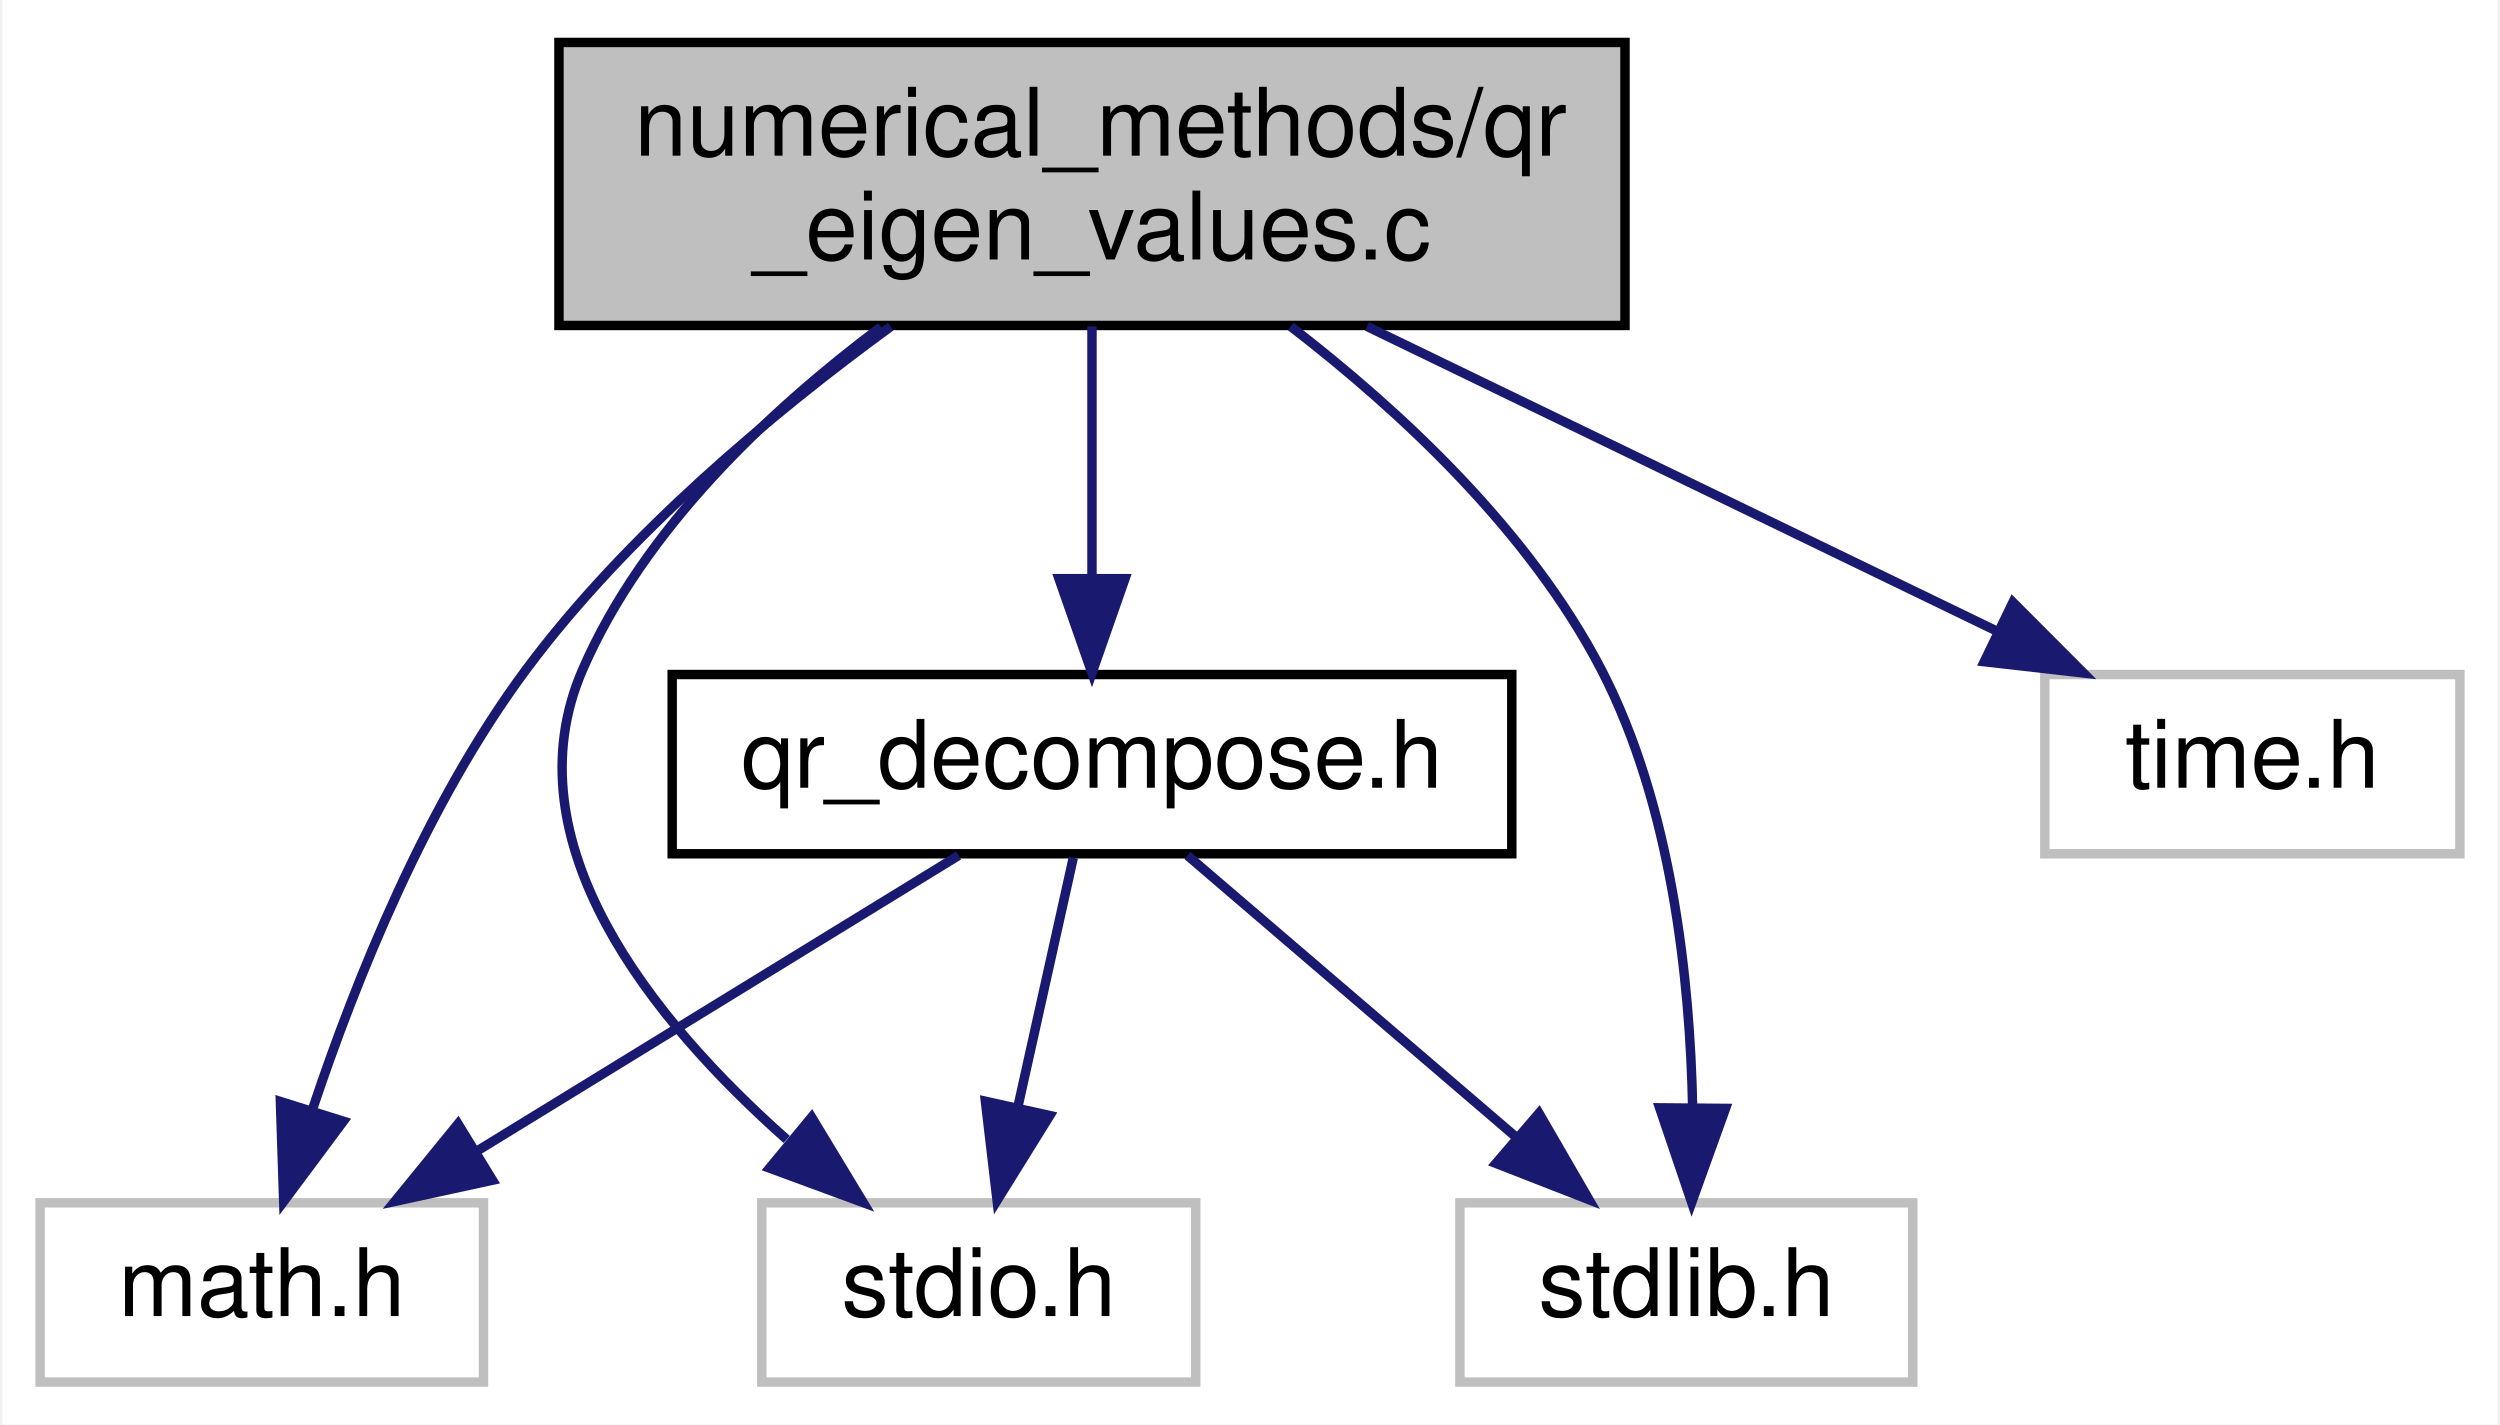
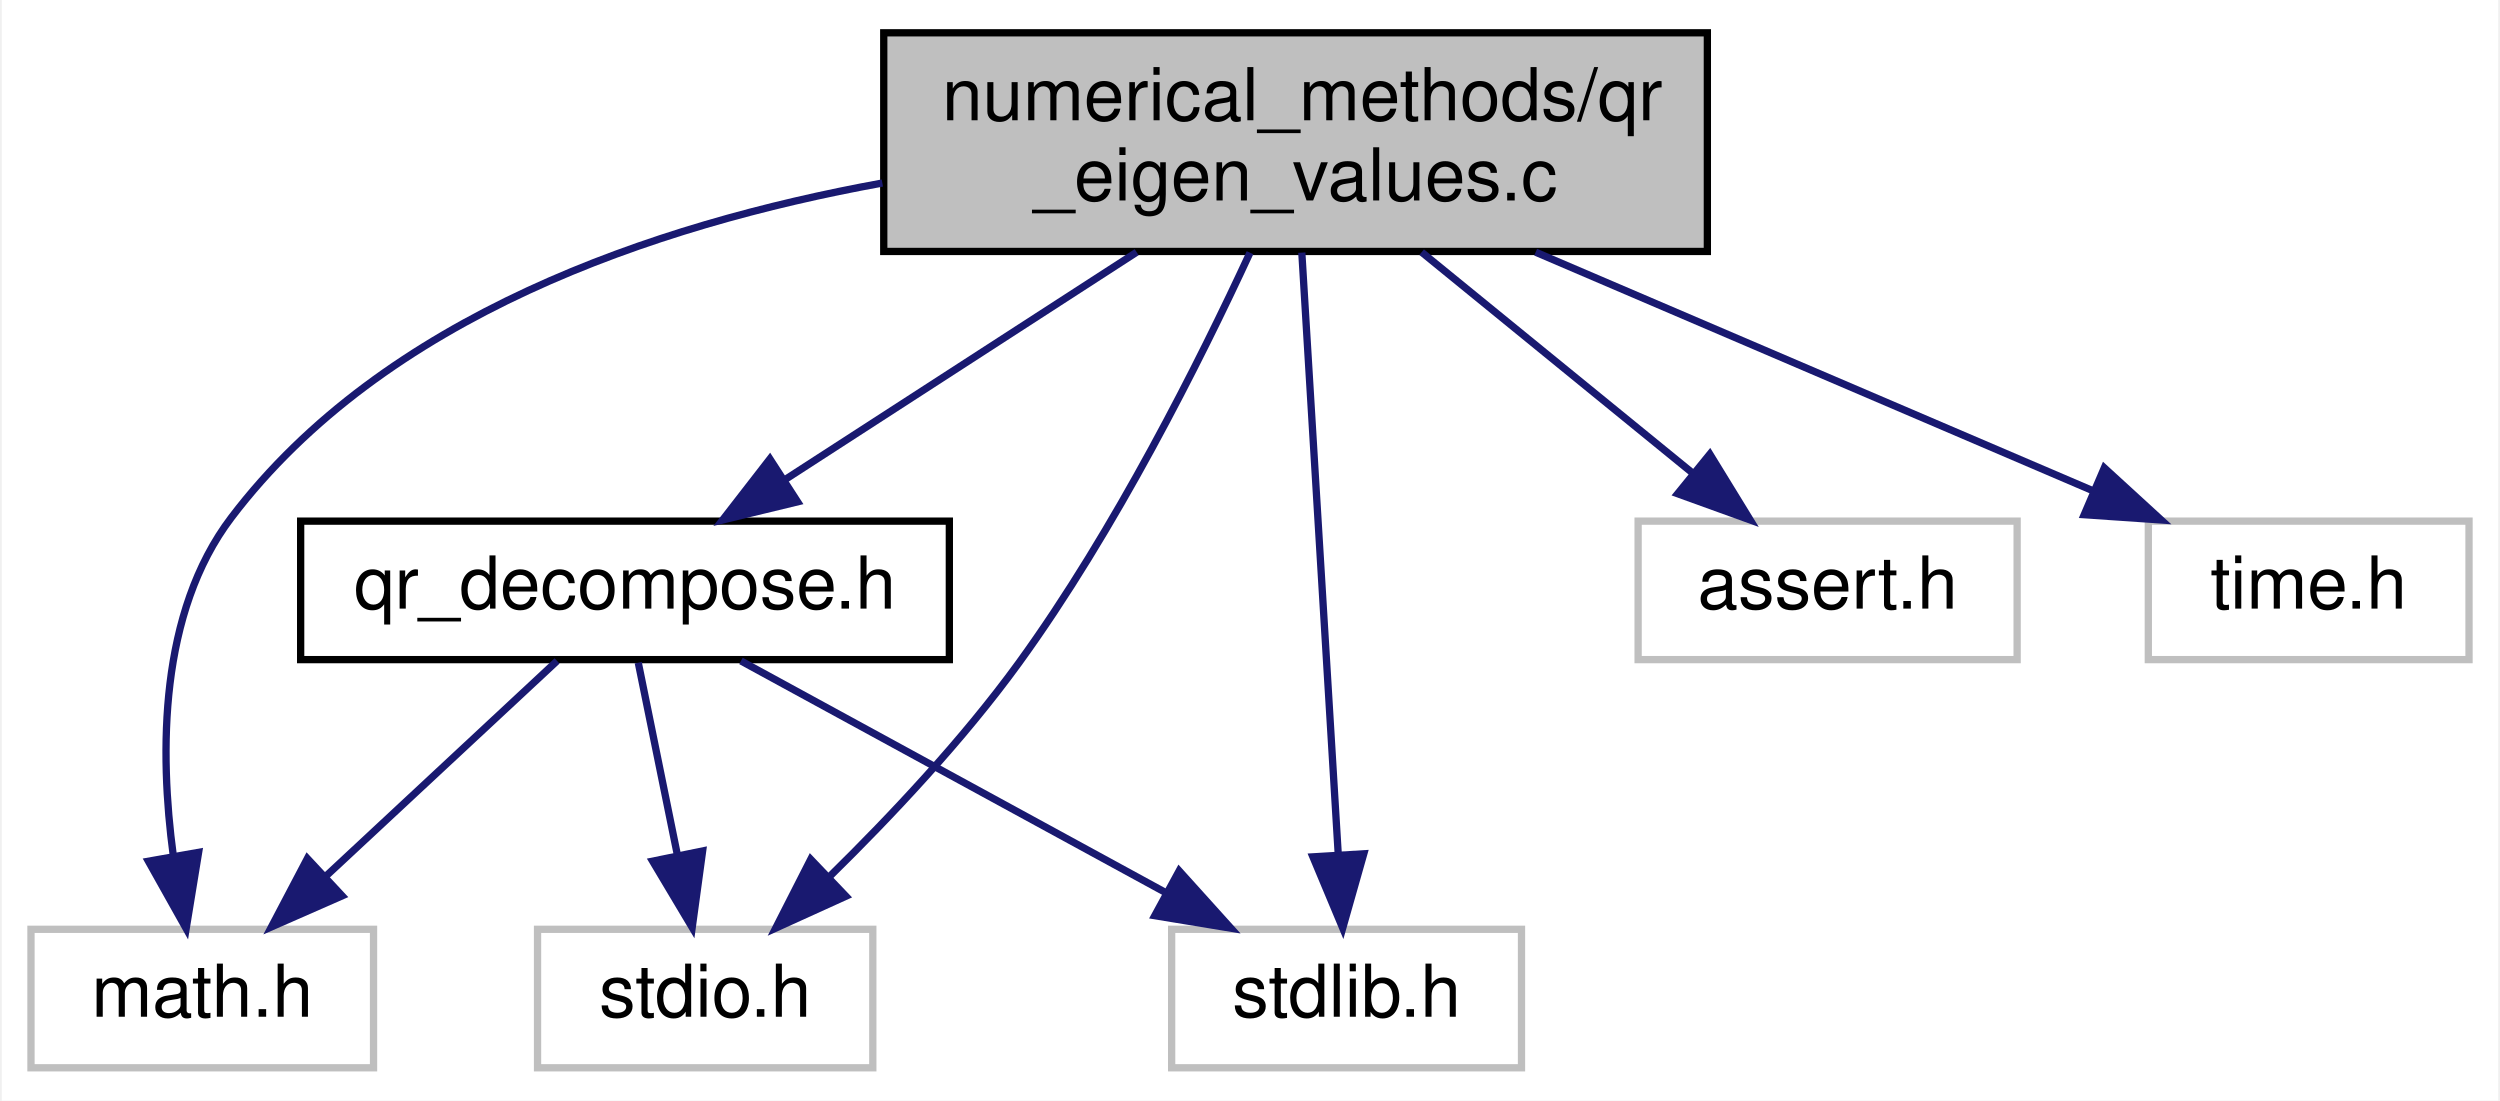
- <svg xmlns="http://www.w3.org/2000/svg" xmlns:xlink="http://www.w3.org/1999/xlink" width="265pt" height="151pt" viewBox="0.00 0.00 264.50 151.00">
+ <svg xmlns="http://www.w3.org/2000/svg" xmlns:xlink="http://www.w3.org/1999/xlink" width="343pt" height="151pt" viewBox="0.00 0.00 342.50 151.00">
  <g id="graph0" class="graph" transform="scale(1 1) rotate(0) translate(4 147)">
-     <polygon fill="white" stroke="transparent" points="-4,4 -4,-147 260.5,-147 260.5,4 -4,4" />
+     <polygon fill="white" stroke="transparent" points="-4,4 -4,-147 338.5,-147 338.5,4 -4,4" />
    <g id="node1" class="node">
      <g id="a_node1">
        <a xlink:title="Compute real eigen values and eigen vectors of a symmetric matrix using QR decomposition method.">
-           <polygon fill="#bfbfbf" stroke="black" points="55,-112.5 55,-142.5 168,-142.5 168,-112.5 55,-112.5" />
-           <text text-anchor="start" x="63" y="-130.5" font-family="Helvetica,sans-Serif" font-size="10.00">numerical_methods/qr</text>
-           <text text-anchor="middle" x="111.5" y="-119.5" font-family="Helvetica,sans-Serif" font-size="10.00">_eigen_values.c</text>
+           <polygon fill="#bfbfbf" stroke="black" points="117,-112.5 117,-142.5 230,-142.5 230,-112.5 117,-112.5" />
+           <text text-anchor="start" x="125" y="-130.5" font-family="Helvetica,sans-Serif" font-size="10.00">numerical_methods/qr</text>
+           <text text-anchor="middle" x="173.5" y="-119.5" font-family="Helvetica,sans-Serif" font-size="10.00">_eigen_values.c</text>
        </a>
      </g>
    </g>
    <g id="node2" class="node">
      <g id="a_node2">
        <a xlink:href="../../d4/d68/qr__decompose_8h.html" target="_top" xlink:title="Library functions to compute QR decomposition of a given matrix.">
-           <polygon fill="white" stroke="black" points="67,-56.5 67,-75.5 156,-75.5 156,-56.5 67,-56.5" />
-           <text text-anchor="middle" x="111.5" y="-63.5" font-family="Helvetica,sans-Serif" font-size="10.00">qr_decompose.h</text>
+           <polygon fill="white" stroke="black" points="37,-56.5 37,-75.5 126,-75.5 126,-56.5 37,-56.5" />
+           <text text-anchor="middle" x="81.5" y="-63.5" font-family="Helvetica,sans-Serif" font-size="10.00">qr_decompose.h</text>
        </a>
      </g>
    </g>
    <g id="edge1" class="edge">
-       <path fill="none" stroke="midnightblue" d="M111.5,-112.4C111.5,-104.47 111.5,-94.46 111.5,-85.86" />
-       <polygon fill="midnightblue" stroke="midnightblue" points="115,-85.66 111.5,-75.66 108,-85.66 115,-85.66" />
+       <path fill="none" stroke="midnightblue" d="M151.7,-112.4C137.09,-102.95 117.93,-90.56 103.32,-81.11" />
+       <polygon fill="midnightblue" stroke="midnightblue" points="105.18,-78.15 94.89,-75.66 101.38,-84.03 105.18,-78.15" />
    </g>
    <g id="node3" class="node">
      <g id="a_node3">
        <a xlink:title=" ">
          <polygon fill="white" stroke="#bfbfbf" points="0,-0.5 0,-19.5 47,-19.5 47,-0.5 0,-0.5" />
          <text text-anchor="middle" x="23.5" y="-7.5" font-family="Helvetica,sans-Serif" font-size="10.00">math.h</text>
        </a>
      </g>
    </g>
-     <g id="edge5" class="edge">
-       <path fill="none" stroke="midnightblue" d="M90.16,-112.38C77.6,-103.21 62.14,-90.32 51.5,-76 40.98,-61.84 33.45,-43.11 28.87,-29.39" />
-       <polygon fill="midnightblue" stroke="midnightblue" points="32.15,-28.15 25.82,-19.65 25.47,-30.24 32.15,-28.15" />
+     <g id="edge6" class="edge">
+       <path fill="none" stroke="midnightblue" d="M116.81,-121.89C85.34,-116.16 48.43,-103.55 27.5,-76 17.57,-62.93 17.62,-43.78 19.52,-29.65" />
+       <polygon fill="midnightblue" stroke="midnightblue" points="23,-30.06 21.29,-19.6 16.11,-28.84 23,-30.06" />
    </g>
    <g id="node4" class="node">
      <g id="a_node4">
        <a xlink:title=" ">
-           <polygon fill="white" stroke="#bfbfbf" points="76.5,-0.5 76.5,-19.5 122.5,-19.5 122.5,-0.5 76.5,-0.5" />
-           <text text-anchor="middle" x="99.5" y="-7.5" font-family="Helvetica,sans-Serif" font-size="10.00">stdio.h</text>
+           <polygon fill="white" stroke="#bfbfbf" points="69.5,-0.5 69.5,-19.5 115.5,-19.5 115.5,-0.5 69.5,-0.5" />
+           <text text-anchor="middle" x="92.5" y="-7.5" font-family="Helvetica,sans-Serif" font-size="10.00">stdio.h</text>
        </a>
      </g>
    </g>
-     <g id="edge6" class="edge">
-       <path fill="none" stroke="midnightblue" d="M89.13,-112.35C77.33,-103.5 63.99,-90.95 57.5,-76 49.59,-57.76 64.85,-38.89 79.14,-26.22" />
-       <polygon fill="midnightblue" stroke="midnightblue" points="81.78,-28.58 87.26,-19.52 77.32,-23.18 81.78,-28.58" />
+     <g id="edge7" class="edge">
+       <path fill="none" stroke="midnightblue" d="M167.25,-112.33C160.44,-97.61 148.74,-74.22 135.5,-56 127.89,-45.53 118,-35.01 109.61,-26.78" />
+       <polygon fill="midnightblue" stroke="midnightblue" points="111.81,-24.04 102.17,-19.66 106.98,-29.1 111.81,-24.04" />
    </g>
    <g id="node5" class="node">
      <g id="a_node5">
        <a xlink:title=" ">
-           <polygon fill="white" stroke="#bfbfbf" points="150.5,-0.5 150.5,-19.5 198.5,-19.5 198.5,-0.5 150.5,-0.5" />
-           <text text-anchor="middle" x="174.5" y="-7.5" font-family="Helvetica,sans-Serif" font-size="10.00">stdlib.h</text>
+           <polygon fill="white" stroke="#bfbfbf" points="156.5,-0.5 156.5,-19.5 204.5,-19.5 204.5,-0.5 156.5,-0.5" />
+           <text text-anchor="middle" x="180.5" y="-7.5" font-family="Helvetica,sans-Serif" font-size="10.00">stdlib.h</text>
        </a>
      </g>
    </g>
-     <g id="edge7" class="edge">
-       <path fill="none" stroke="midnightblue" d="M132.56,-112.4C144.23,-103.41 157.88,-90.7 165.5,-76 172.95,-61.62 174.9,-43.16 175.17,-29.59" />
-       <polygon fill="midnightblue" stroke="midnightblue" points="178.66,-29.51 175.07,-19.54 171.67,-29.57 178.66,-29.51" />
+     <g id="edge8" class="edge">
+       <path fill="none" stroke="midnightblue" d="M174.36,-112.34C175.61,-91.62 177.95,-53.02 179.35,-29.9" />
+       <polygon fill="midnightblue" stroke="midnightblue" points="182.86,-29.86 179.97,-19.67 175.88,-29.44 182.86,-29.86" />
    </g>
    <g id="node6" class="node">
      <g id="a_node6">
        <a xlink:title=" ">
-           <polygon fill="white" stroke="#bfbfbf" points="212.5,-56.5 212.5,-75.5 256.5,-75.5 256.5,-56.5 212.5,-56.5" />
-           <text text-anchor="middle" x="234.5" y="-63.5" font-family="Helvetica,sans-Serif" font-size="10.00">time.h</text>
+           <polygon fill="white" stroke="#bfbfbf" points="220.5,-56.5 220.5,-75.5 272.5,-75.5 272.5,-56.5 220.5,-56.5" />
+           <text text-anchor="middle" x="246.5" y="-63.5" font-family="Helvetica,sans-Serif" font-size="10.00">assert.h</text>
        </a>
      </g>
    </g>
-     <g id="edge8" class="edge">
-       <path fill="none" stroke="midnightblue" d="M140.65,-112.4C160.92,-102.59 187.74,-89.62 207.52,-80.05" />
-       <polygon fill="midnightblue" stroke="midnightblue" points="209.12,-83.16 216.6,-75.66 206.08,-76.86 209.12,-83.16" />
+     <g id="edge5" class="edge">
+       <path fill="none" stroke="midnightblue" d="M190.8,-112.4C201.95,-103.31 216.45,-91.49 227.86,-82.19" />
+       <polygon fill="midnightblue" stroke="midnightblue" points="230.34,-84.69 235.88,-75.66 225.92,-79.26 230.34,-84.69" />
+     </g>
+     <g id="node7" class="node">
+       <g id="a_node7">
+         <a xlink:title=" ">
+           <polygon fill="white" stroke="#bfbfbf" points="290.5,-56.5 290.5,-75.5 334.5,-75.5 334.5,-56.5 290.5,-56.5" />
+           <text text-anchor="middle" x="312.5" y="-63.5" font-family="Helvetica,sans-Serif" font-size="10.00">time.h</text>
+         </a>
+       </g>
+     </g>
+     <g id="edge9" class="edge">
+       <path fill="none" stroke="midnightblue" d="M206.44,-112.4C229.66,-102.46 260.49,-89.26 282.92,-79.66" />
+       <polygon fill="midnightblue" stroke="midnightblue" points="284.46,-82.81 292.27,-75.66 281.7,-76.38 284.46,-82.81" />
    </g>
    <g id="edge2" class="edge">
-       <path fill="none" stroke="midnightblue" d="M97.36,-56.32C83.63,-47.9 62.56,-34.97 46.44,-25.07" />
-       <polygon fill="midnightblue" stroke="midnightblue" points="47.96,-21.9 37.6,-19.65 44.3,-27.87 47.96,-21.9" />
+       <path fill="none" stroke="midnightblue" d="M72.18,-56.32C63.61,-48.34 50.69,-36.31 40.31,-26.65" />
+       <polygon fill="midnightblue" stroke="midnightblue" points="42.69,-24.09 32.99,-19.83 37.92,-29.21 42.69,-24.09" />
    </g>
    <g id="edge3" class="edge">
-       <path fill="none" stroke="midnightblue" d="M109.52,-56.08C107.93,-48.93 105.64,-38.64 103.65,-29.69" />
-       <polygon fill="midnightblue" stroke="midnightblue" points="107.03,-28.75 101.44,-19.75 100.2,-30.27 107.03,-28.75" />
+       <path fill="none" stroke="midnightblue" d="M83.32,-56.08C84.77,-48.93 86.87,-38.64 88.69,-29.69" />
+       <polygon fill="midnightblue" stroke="midnightblue" points="92.15,-30.25 90.72,-19.75 85.29,-28.85 92.15,-30.25" />
    </g>
    <g id="edge4" class="edge">
-       <path fill="none" stroke="midnightblue" d="M121.62,-56.32C131.03,-48.26 145.24,-36.08 156.57,-26.37" />
-       <polygon fill="midnightblue" stroke="midnightblue" points="158.88,-29 164.19,-19.83 154.32,-23.68 158.88,-29" />
+       <path fill="none" stroke="midnightblue" d="M97.41,-56.32C113.14,-47.74 137.44,-34.49 155.71,-24.52" />
+       <polygon fill="midnightblue" stroke="midnightblue" points="157.53,-27.52 164.63,-19.65 154.18,-21.37 157.53,-27.52" />
    </g>
  </g>
</svg>
